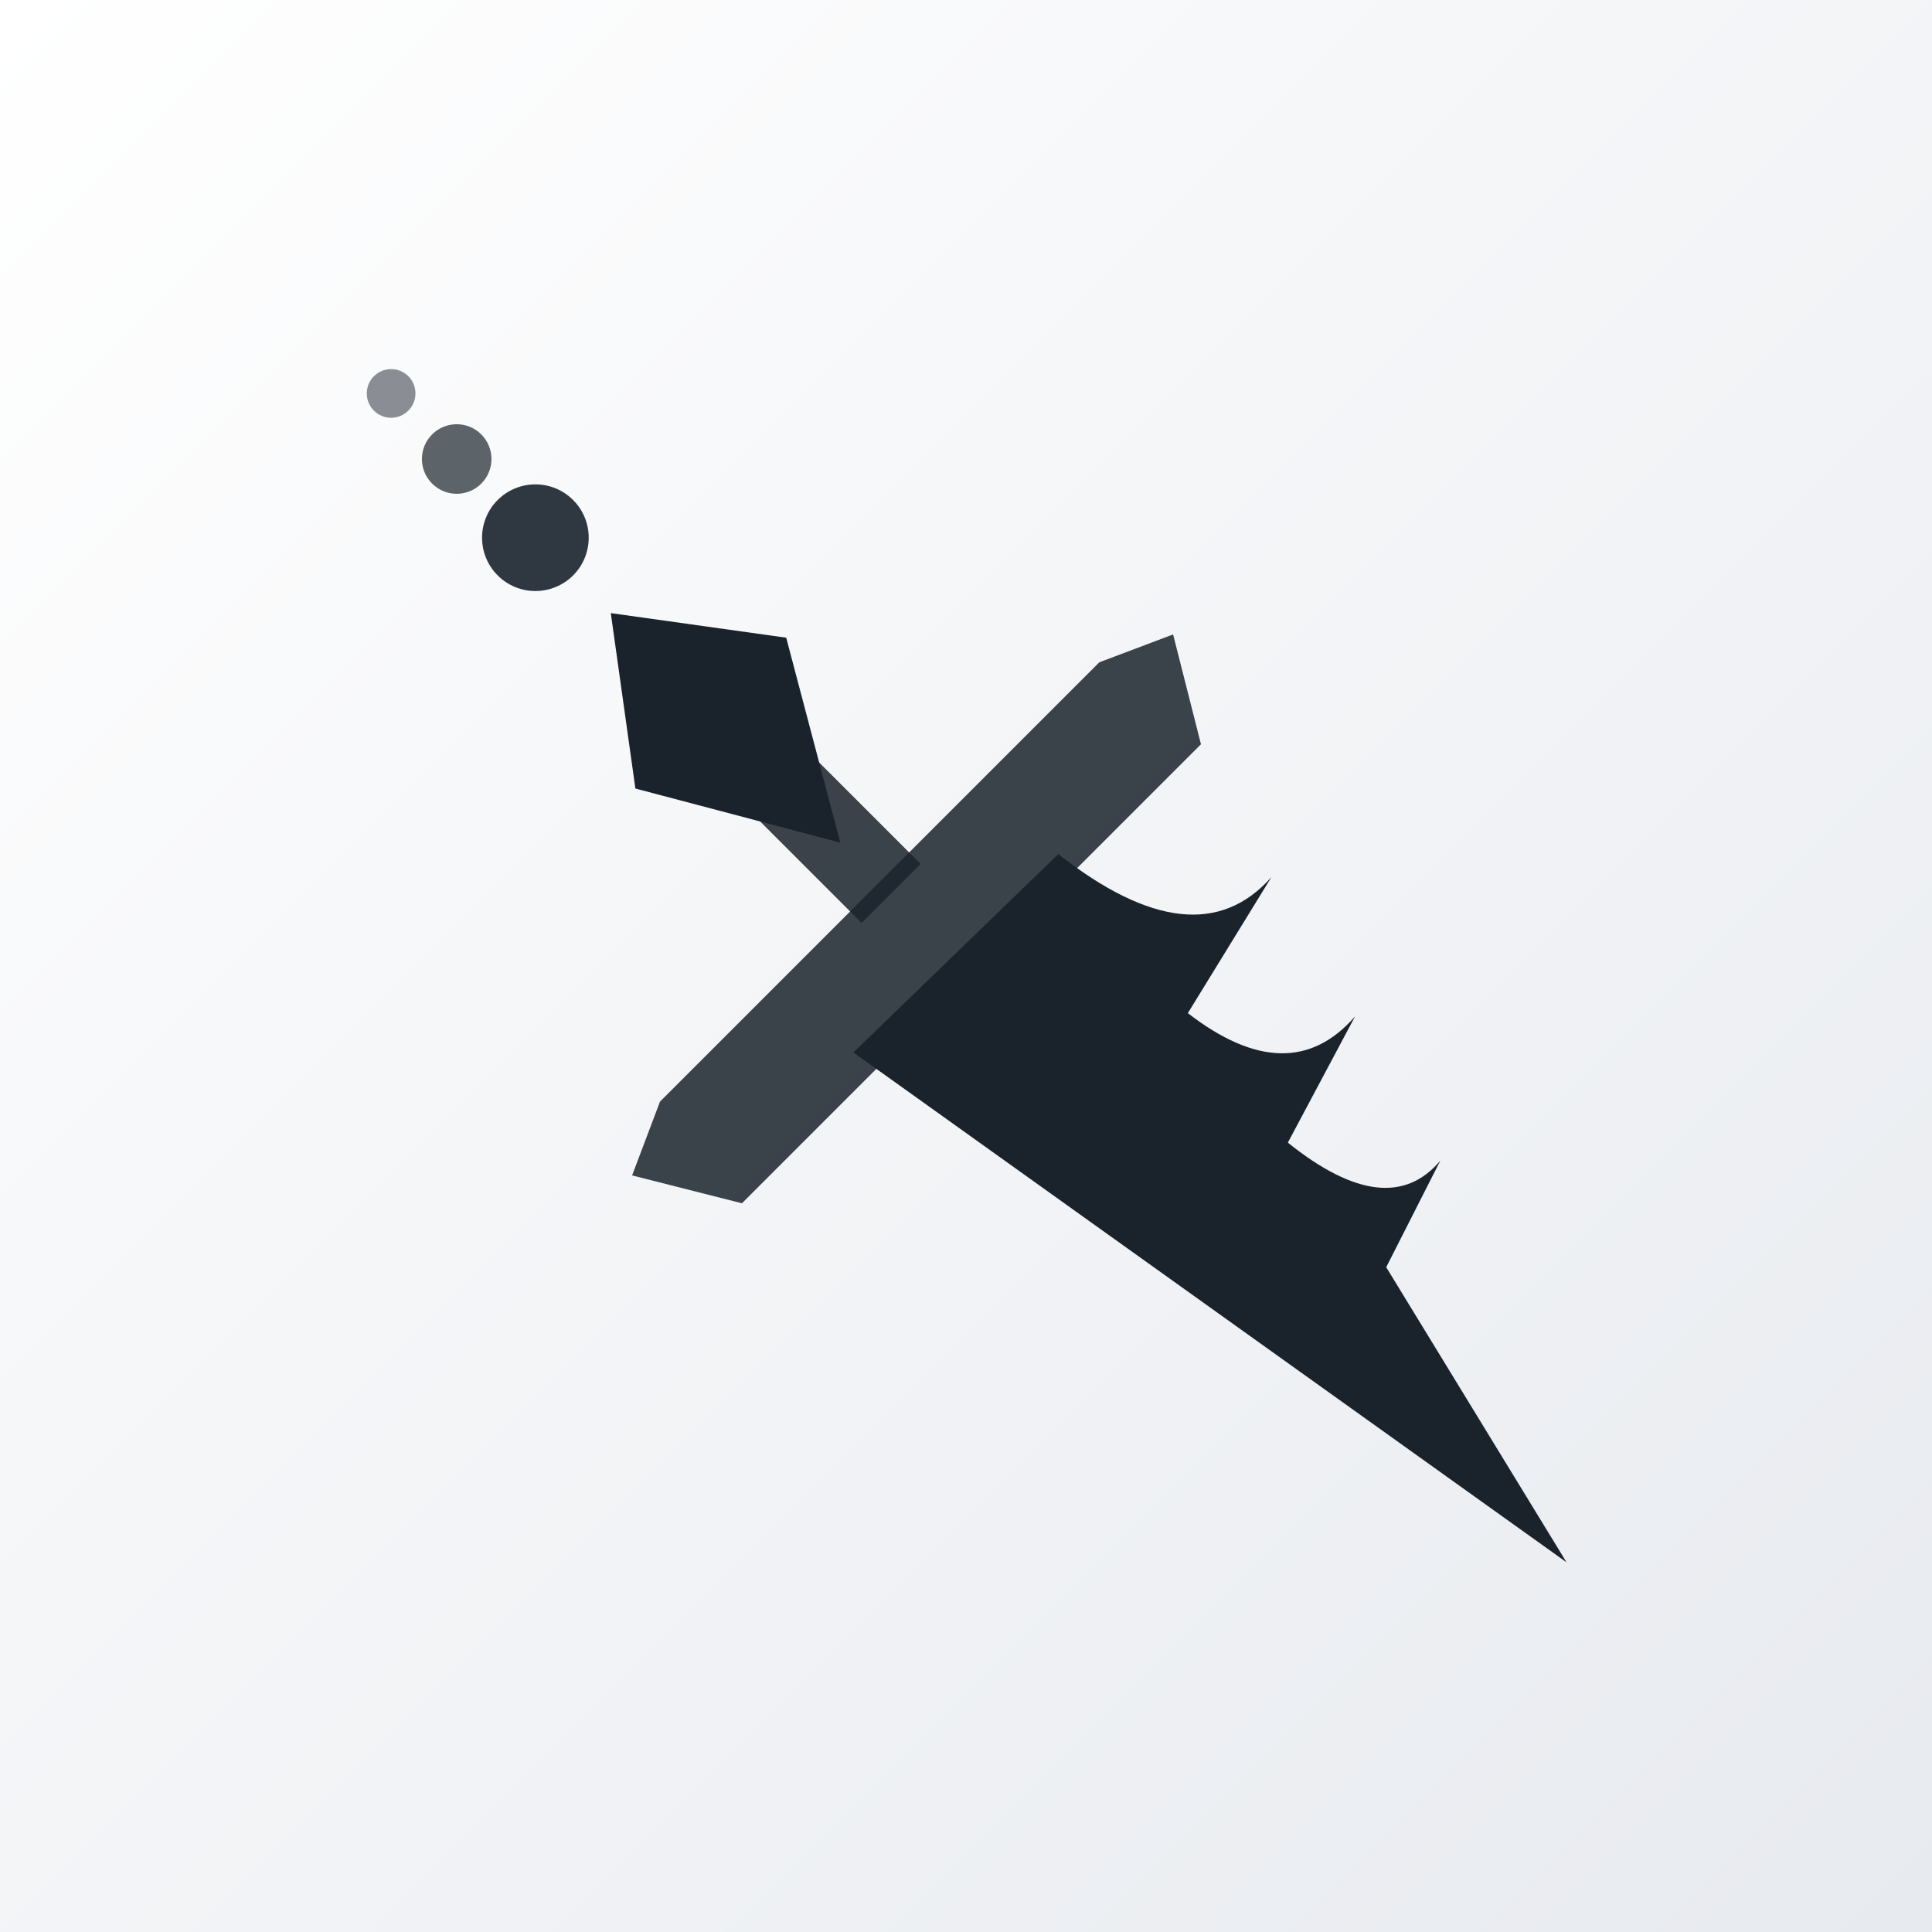
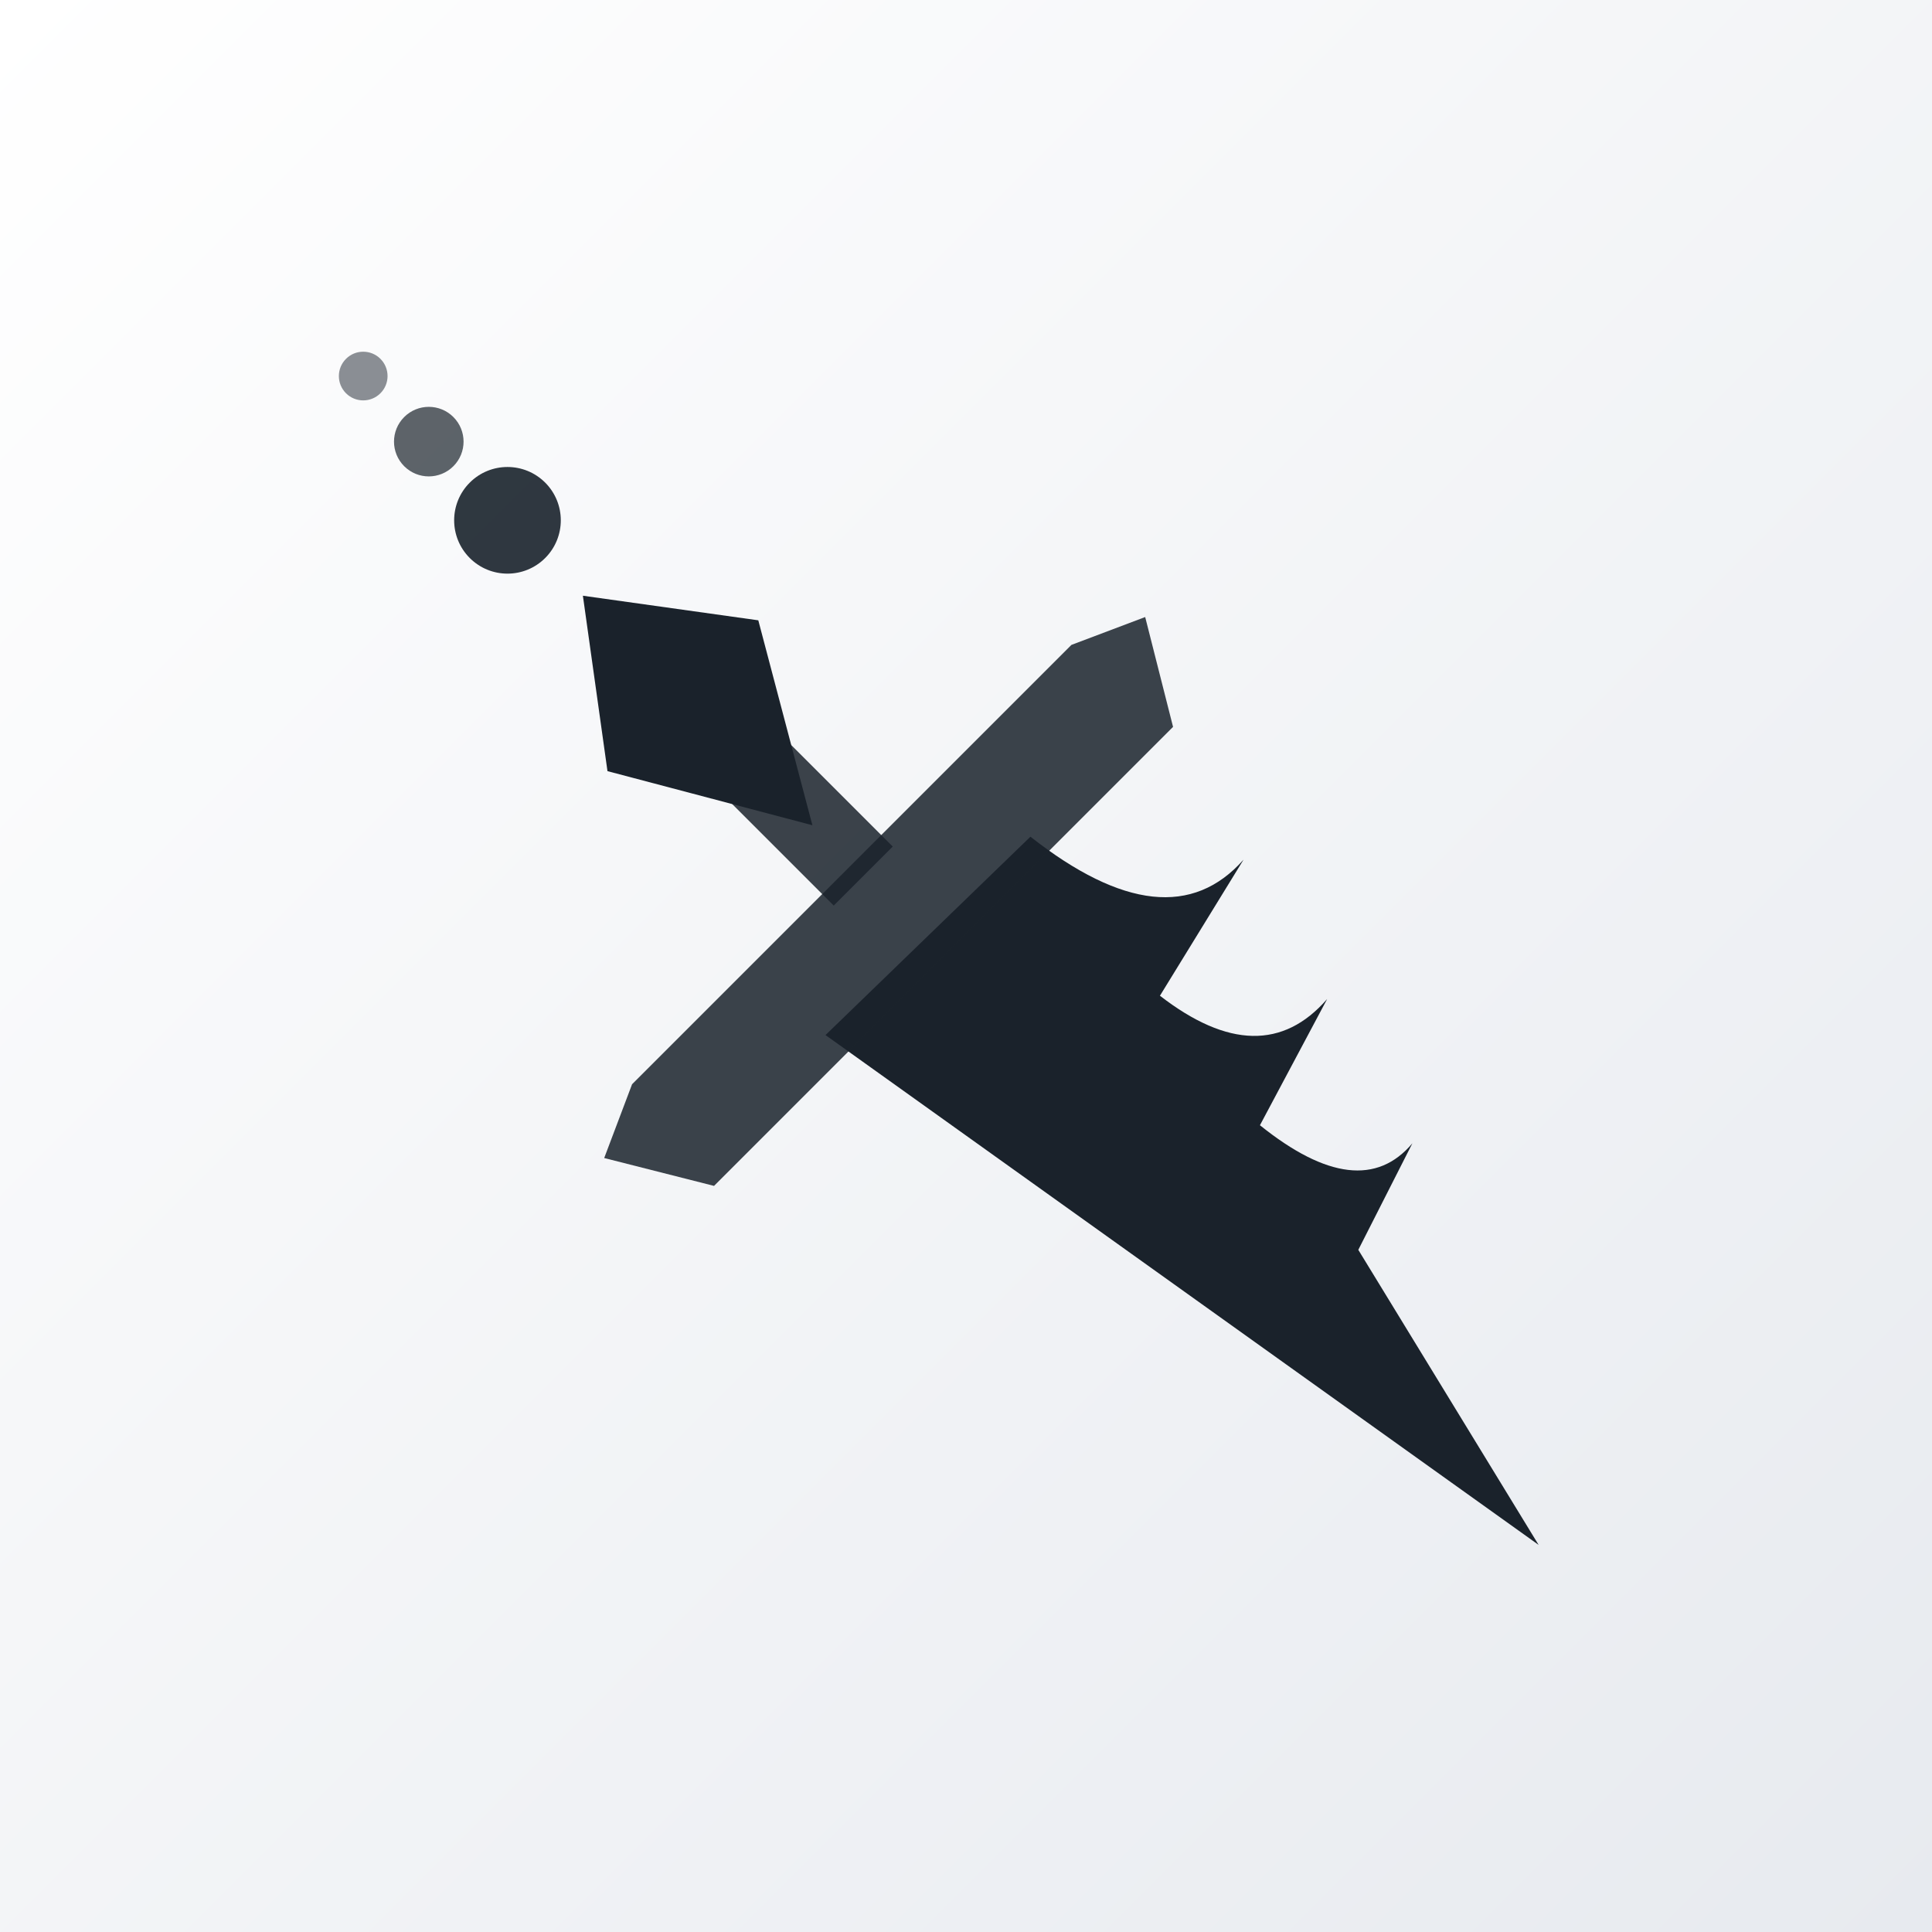
<svg xmlns="http://www.w3.org/2000/svg" viewBox="0 0 180 180" fill="none" role="img" aria-label="流沙">
  <defs>
    <linearGradient id="containerGrad" x1="0" y1="0" x2="180" y2="180" gradientUnits="userSpaceOnUse">
      <stop offset="0" stop-color="#ffffff" />
      <stop offset="1" stop-color="#e7eaef" />
    </linearGradient>
  </defs>
  <rect width="180" height="180" fill="url(#containerGrad)" />
-   <g transform="translate(20.9 20.9) scale(2.16) translate(5.6 5.7) rotate(-45 32 32)" fill="#1a222b">
+   <g transform="translate(18.30 19.28) scale(2.16) translate(5.6 5.7) rotate(-45 32 32)" fill="#1a222b">
    <circle cx="32" cy="-2.2" r="2.3" opacity="0.9" />
    <circle cx="32" cy="-7" r="1.5" opacity="0.7" />
    <circle cx="32" cy="-11" r="1.05" opacity="0.5" />
    <path d="M26 23.2 L32.2 60.5 L35.7 46 L40.6 44.4 Q37.1 44.7 36.5 39.2 L42.4 37.4 Q38.1 37.7 37.4 32.2 L44.1 30.6 Q39.2 30.9 38.3 23.4 Z" />
    <path d="M30.2 12.5 L33.8 12.5 L33.8 19.5 L30.2 19.5 Z" opacity="0.85" />
    <path d="M15.5 20.2 L18.6 18.8 L45.4 18.8 L48.5 20.2 L46 24.4 L18 24.4 Z" opacity="0.85" />
    <path d="M32 2.4 L36.6 8.5 L32 16.4 L27.4 8.5 Z" />
  </g>
</svg>
